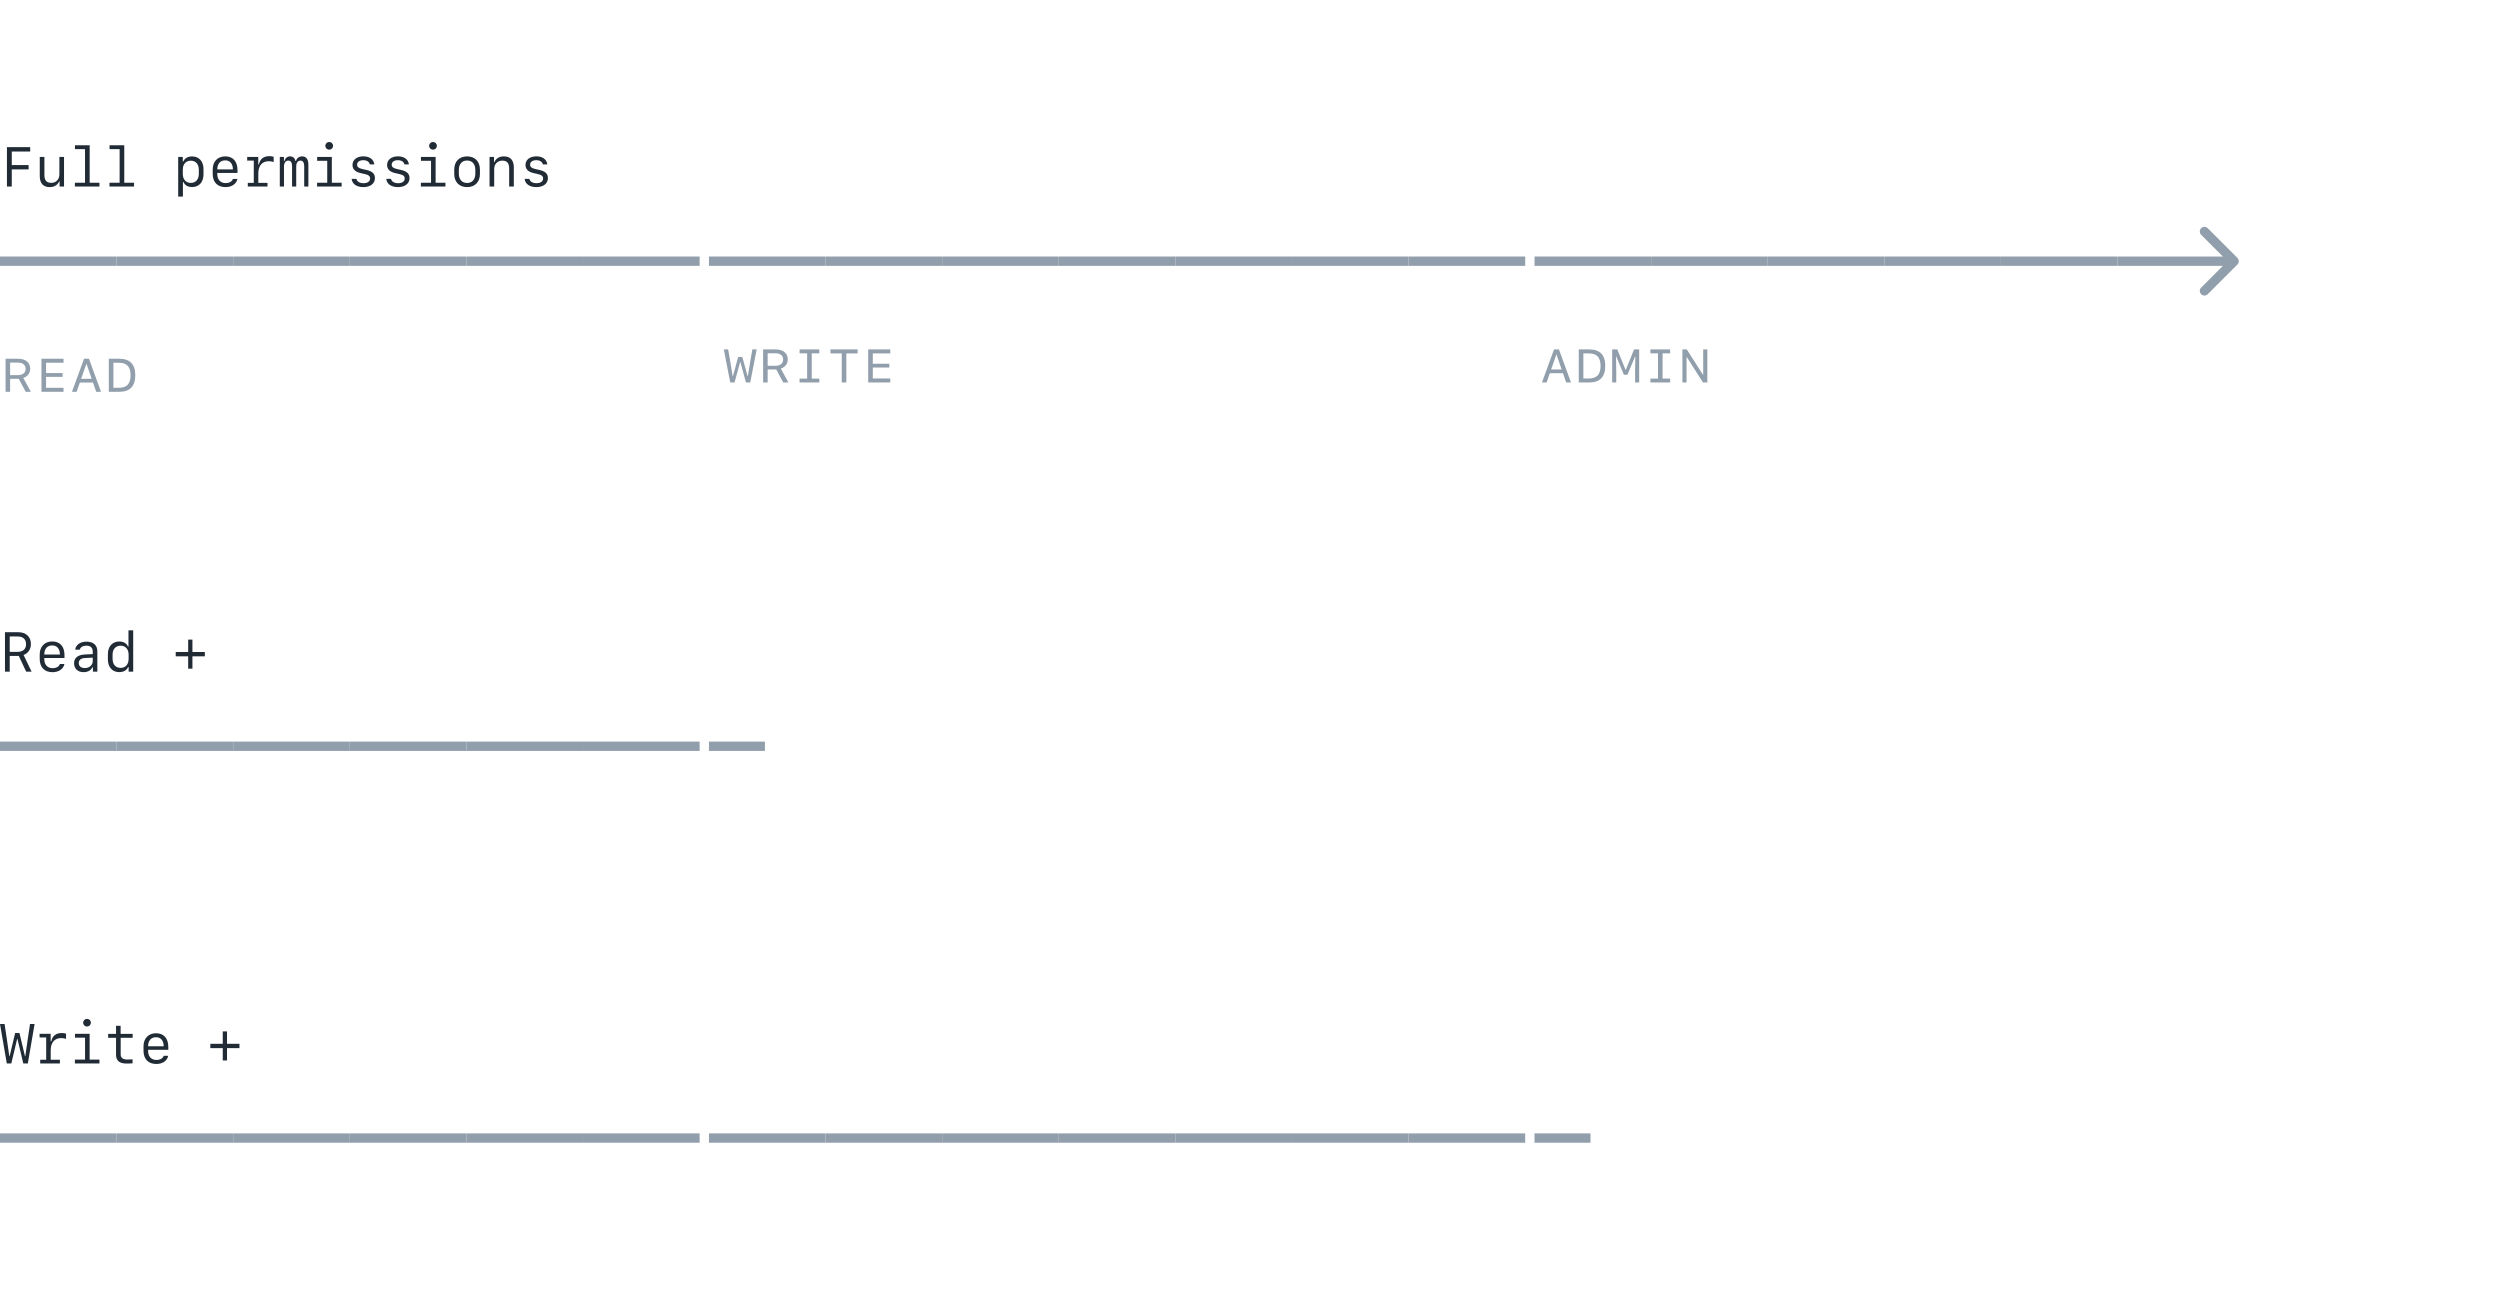
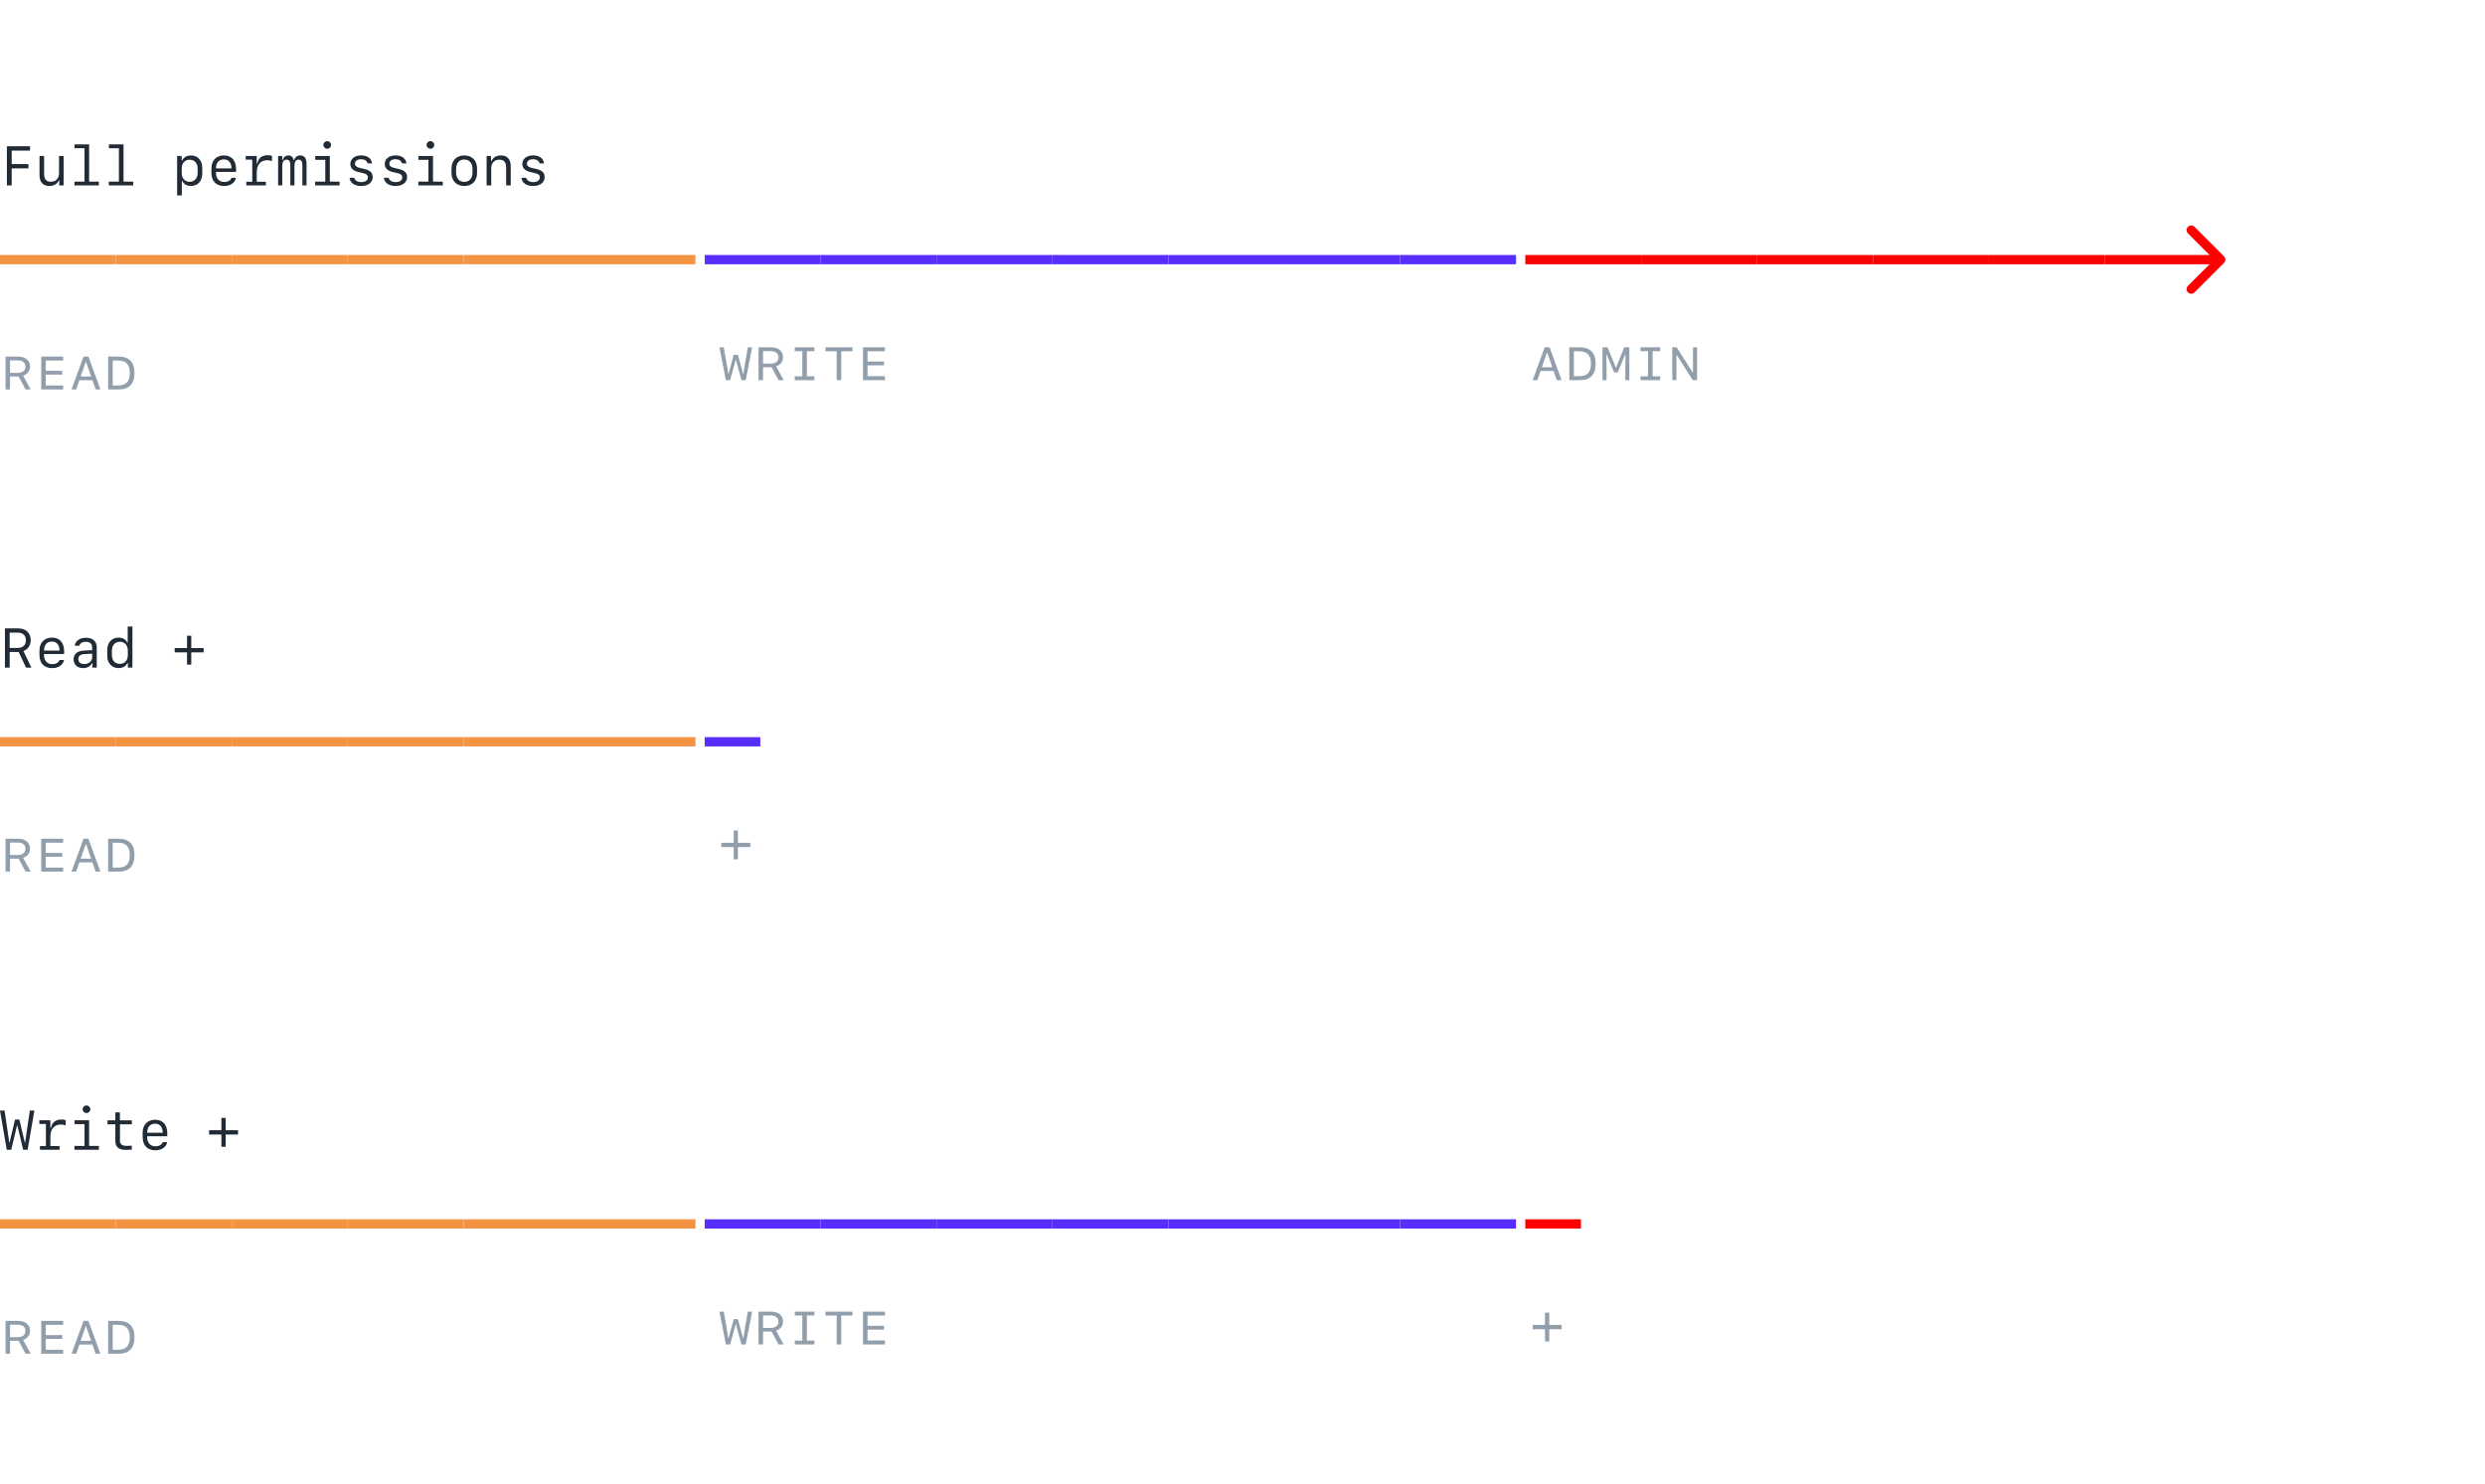
- <svg xmlns="http://www.w3.org/2000/svg" width="536" height="280" viewBox="0 0 536 280" fill="none">
+ <svg xmlns="http://www.w3.org/2000/svg" width="536" height="320" viewBox="0 0 536 320" fill="none">
  <path d="M2.525 40H1.488V31.545H6.475V32.494H2.525V35.395H6.135V36.315H2.525V40ZM13.729 33.643V40H12.773V38.881H12.691C12.352 39.672 11.625 40.117 10.658 40.117C9.275 40.117 8.525 39.291 8.525 37.768V33.643H9.521V37.516C9.521 38.664 9.99 39.203 10.98 39.203C12.029 39.203 12.732 38.471 12.732 37.387V33.643H13.729ZM21.322 40H16.055V39.174H18.229V31.973H16.072V31.146H19.225V39.174H21.322V40ZM28.74 40H23.473V39.174H25.646V31.973H23.49V31.146H26.643V39.174H28.74V40ZM41.197 33.537C42.668 33.537 43.629 34.598 43.629 36.232V37.416C43.629 39.045 42.668 40.105 41.197 40.105C40.277 40.105 39.603 39.713 39.328 39.016H39.217V42.145H38.203V33.643H39.188V34.615H39.293C39.627 33.912 40.289 33.537 41.197 33.537ZM40.91 34.451C39.861 34.451 39.193 35.201 39.193 36.373V37.287C39.193 38.465 39.861 39.215 40.91 39.215C41.959 39.215 42.627 38.459 42.627 37.287V36.373C42.627 35.201 41.959 34.451 40.91 34.451ZM49.934 38.359H50.9C50.707 39.408 49.699 40.117 48.363 40.117C46.617 40.117 45.603 39.068 45.603 37.258V36.303C45.603 34.627 46.676 33.525 48.293 33.525C49.945 33.525 50.918 34.621 50.918 36.461V37.082H46.588V37.34C46.588 38.506 47.279 39.256 48.363 39.256C49.166 39.256 49.758 38.916 49.934 38.359ZM48.287 34.381C47.227 34.381 46.588 35.107 46.588 36.326H49.934C49.934 35.113 49.312 34.381 48.287 34.381ZM55.383 37.152V39.203H57.352V40H53.127V39.203H54.41V34.44H52.998V33.643H55.371V35.266H55.5C55.734 34.088 56.525 33.478 57.75 33.478C58.113 33.478 58.459 33.531 58.67 33.619V34.738C58.377 34.633 57.967 34.562 57.621 34.562C56.215 34.562 55.383 35.535 55.383 37.152ZM66.117 35.318V40H65.221V35.611C65.221 34.838 64.939 34.434 64.406 34.434C63.85 34.434 63.51 34.92 63.51 35.711V40H62.619V35.605C62.619 34.838 62.338 34.434 61.799 34.434C61.236 34.434 60.885 34.92 60.885 35.711V40H59.988V33.643H60.879V34.539H60.984C61.143 33.9 61.6 33.525 62.197 33.525C62.795 33.525 63.217 33.895 63.352 34.522H63.457C63.621 33.912 64.131 33.525 64.769 33.525C65.654 33.525 66.117 34.141 66.117 35.318ZM70.582 32.084C70.113 32.084 69.756 31.732 69.756 31.264C69.756 30.801 70.113 30.449 70.582 30.449C71.051 30.449 71.408 30.801 71.408 31.264C71.408 31.732 71.051 32.084 70.582 32.084ZM73.248 40H67.981V39.174H70.16V34.469H67.998V33.643H71.144V39.174H73.248V40ZM75.574 35.359C75.574 34.258 76.512 33.52 77.912 33.52C79.236 33.52 80.133 34.182 80.25 35.242H79.289C79.172 34.685 78.639 34.346 77.894 34.346C77.086 34.346 76.564 34.721 76.564 35.301C76.564 35.787 76.893 36.062 77.689 36.238L78.586 36.443C79.822 36.725 80.385 37.264 80.385 38.184C80.385 39.355 79.406 40.117 77.9 40.117C76.459 40.117 75.504 39.443 75.393 38.353H76.406C76.553 38.94 77.115 39.279 77.936 39.279C78.803 39.279 79.353 38.887 79.353 38.277C79.353 37.773 79.043 37.504 78.234 37.322L77.291 37.105C76.143 36.842 75.574 36.262 75.574 35.359ZM82.992 35.359C82.992 34.258 83.93 33.52 85.33 33.52C86.654 33.52 87.551 34.182 87.668 35.242H86.707C86.59 34.685 86.057 34.346 85.312 34.346C84.504 34.346 83.982 34.721 83.982 35.301C83.982 35.787 84.311 36.062 85.107 36.238L86.004 36.443C87.24 36.725 87.803 37.264 87.803 38.184C87.803 39.355 86.824 40.117 85.318 40.117C83.877 40.117 82.922 39.443 82.811 38.353H83.824C83.971 38.94 84.533 39.279 85.353 39.279C86.221 39.279 86.772 38.887 86.772 38.277C86.772 37.773 86.461 37.504 85.652 37.322L84.709 37.105C83.561 36.842 82.992 36.262 82.992 35.359ZM92.836 32.084C92.367 32.084 92.01 31.732 92.01 31.264C92.01 30.801 92.367 30.449 92.836 30.449C93.305 30.449 93.662 30.801 93.662 31.264C93.662 31.732 93.305 32.084 92.836 32.084ZM95.502 40H90.234V39.174H92.414V34.469H90.252V33.643H93.398V39.174H95.502V40ZM100.143 40.117C98.461 40.117 97.389 39.022 97.389 37.305V36.344C97.389 34.627 98.461 33.531 100.143 33.531C101.824 33.531 102.896 34.627 102.896 36.344V37.305C102.896 39.022 101.824 40.117 100.143 40.117ZM100.143 34.41C99.053 34.41 98.373 35.184 98.373 36.432V37.211C98.373 38.465 99.053 39.232 100.143 39.232C101.232 39.232 101.912 38.465 101.912 37.211V36.432C101.912 35.184 101.232 34.41 100.143 34.41ZM104.959 40V33.643H105.914V34.762H105.996C106.336 33.971 107.062 33.525 108.029 33.525C109.412 33.525 110.162 34.352 110.162 35.875V40H109.166V36.127C109.166 34.978 108.697 34.44 107.707 34.44C106.658 34.44 105.955 35.172 105.955 36.256V40H104.959ZM112.664 35.359C112.664 34.258 113.602 33.52 115.002 33.52C116.326 33.52 117.223 34.182 117.34 35.242H116.379C116.262 34.685 115.729 34.346 114.984 34.346C114.176 34.346 113.654 34.721 113.654 35.301C113.654 35.787 113.982 36.062 114.779 36.238L115.676 36.443C116.912 36.725 117.475 37.264 117.475 38.184C117.475 39.355 116.496 40.117 114.99 40.117C113.549 40.117 112.594 39.443 112.482 38.353H113.496C113.643 38.94 114.205 39.279 115.025 39.279C115.893 39.279 116.443 38.887 116.443 38.277C116.443 37.773 116.133 37.504 115.324 37.322L114.381 37.105C113.232 36.842 112.664 36.262 112.664 35.359Z" fill="#212B36" />
-   <path d="M0 56H25" stroke="#919EAB" stroke-width="2" />
-   <path d="M25 56H50" stroke="#919EAB" stroke-width="2" />
-   <path d="M50 56H75" stroke="#919EAB" stroke-width="2" />
-   <path d="M75 56H100" stroke="#919EAB" stroke-width="2" />
-   <path d="M100 56H125" stroke="#919EAB" stroke-width="2" />
-   <path d="M125 56H150" stroke="#919EAB" stroke-width="2" />
-   <path d="M152 56H177" stroke="#919EAB" stroke-width="2" />
-   <path d="M177 56H202" stroke="#919EAB" stroke-width="2" />
-   <path d="M202 56H227" stroke="#919EAB" stroke-width="2" />
-   <path d="M227 56H252" stroke="#919EAB" stroke-width="2" />
-   <path d="M252 56H277" stroke="#919EAB" stroke-width="2" />
-   <path d="M277 56H302" stroke="#919EAB" stroke-width="2" />
-   <path d="M302 56H327" stroke="#919EAB" stroke-width="2" />
-   <path d="M329 56H354" stroke="#919EAB" stroke-width="2" />
-   <path d="M354 56H379" stroke="#919EAB" stroke-width="2" />
-   <path d="M379 56H404" stroke="#919EAB" stroke-width="2" />
-   <path d="M404 56H429" stroke="#919EAB" stroke-width="2" />
-   <path d="M429 56H454" stroke="#919EAB" stroke-width="2" />
-   <path d="M479.707 56.707C480.098 56.317 480.098 55.683 479.707 55.293L473.343 48.929C472.953 48.538 472.319 48.538 471.929 48.929C471.538 49.319 471.538 49.953 471.929 50.343L477.586 56L471.929 61.657C471.538 62.047 471.538 62.681 471.929 63.071C472.319 63.462 472.953 63.462 473.343 63.071L479.707 56.707ZM454 57H479V55H454V57Z" fill="#919EAB" />
+   <path d="M0 56H25" stroke="#F49342" stroke-width="2" />
+   <path d="M25 56H50" stroke="#F49342" stroke-width="2" />
+   <path d="M50 56H75" stroke="#F49342" stroke-width="2" />
+   <path d="M75 56H100" stroke="#F49342" stroke-width="2" />
+   <path d="M100 56H125" stroke="#F49342" stroke-width="2" />
+   <path d="M125 56H150" stroke="#F49342" stroke-width="2" />
+   <path d="M152 56H177" stroke="#582EFF" stroke-width="2" />
+   <path d="M177 56H202" stroke="#582EFF" stroke-width="2" />
+   <path d="M202 56H227" stroke="#582EFF" stroke-width="2" />
+   <path d="M227 56H252" stroke="#582EFF" stroke-width="2" />
+   <path d="M252 56H277" stroke="#582EFF" stroke-width="2" />
+   <path d="M277 56H302" stroke="#582EFF" stroke-width="2" />
+   <path d="M302 56H327" stroke="#582EFF" stroke-width="2" />
+   <path d="M329 56H354" stroke="#FF0000" stroke-width="2" />
+   <path d="M354 56H379" stroke="#FF0000" stroke-width="2" />
+   <path d="M379 56H404" stroke="#FF0000" stroke-width="2" />
+   <path d="M404 56H429" stroke="#FF0000" stroke-width="2" />
+   <path d="M429 56H454" stroke="#FF0000" stroke-width="2" />
+   <path d="M479.707 56.707C480.098 56.317 480.098 55.683 479.707 55.293L473.343 48.929C472.953 48.538 472.319 48.538 471.929 48.929C471.538 49.319 471.538 49.953 471.929 50.343L477.586 56L471.929 61.657C471.538 62.047 471.538 62.681 471.929 63.071C472.319 63.462 472.953 63.462 473.343 63.071L479.707 56.707ZM454 57H479V55H454V57Z" fill="#FF0000" />
  <path d="M4.014 81.211H2.168V84H1.195V76.916H3.891C5.484 76.916 6.48 77.736 6.48 79.066C6.48 79.986 5.895 80.754 4.986 81.023L6.621 84H5.508L4.014 81.211ZM2.168 77.736V80.432H3.756C4.869 80.432 5.49 79.939 5.49 79.084C5.49 78.228 4.875 77.736 3.803 77.736H2.168ZM13.623 83.144V84H8.889V76.916H13.623V77.772H9.873V79.986H13.418V80.801H9.873V83.144H13.623ZM20.625 84L19.934 82.014H17.121L16.43 84H15.434L18.018 76.916H19.072L21.656 84H20.625ZM18.516 78.006L17.396 81.217H19.658L18.545 78.006H18.516ZM23.326 76.916H25.582C27.855 76.916 29.004 78.106 29.004 80.438C29.004 82.805 27.855 84 25.582 84H23.326V76.916ZM24.311 77.772V83.144H25.488C27.193 83.144 27.996 82.289 27.996 80.449C27.996 78.633 27.188 77.772 25.488 77.772H24.311Z" fill="#919EAB" />
  <path d="M158.744 77.641H158.674L157.49 82H156.564L155.188 74.916H156.113L156.6 77.699L157.08 80.629H157.145L158.264 76.533H159.154L160.273 80.629H160.338L160.818 77.699L161.305 74.916H162.23L160.854 82H159.928L158.744 77.641ZM166.432 79.211H164.586V82H163.613V74.916H166.309C167.902 74.916 168.898 75.736 168.898 77.066C168.898 77.986 168.312 78.754 167.404 79.023L169.039 82H167.926L166.432 79.211ZM164.586 75.736V78.432H166.174C167.287 78.432 167.908 77.939 167.908 77.084C167.908 76.228 167.293 75.736 166.221 75.736H164.586ZM175.66 82H171.43V81.168H173.053V75.754H171.43V74.916H175.66V75.754H174.037V81.168H175.66V82ZM181.455 82H180.471V75.772H178.051V74.916H183.875V75.772H181.455V82ZM190.877 81.144V82H186.143V74.916H190.877V75.772H187.127V77.986H190.672V78.801H187.127V81.144H190.877Z" fill="#919EAB" />
  <path d="M335.789 82L335.098 80.014H332.285L331.594 82H330.598L333.182 74.916H334.236L336.82 82H335.789ZM333.68 76.006L332.561 79.217H334.822L333.709 76.006H333.68ZM338.49 74.916H340.746C343.02 74.916 344.168 76.106 344.168 78.438C344.168 80.805 343.02 82 340.746 82H338.49V74.916ZM339.475 75.772V81.144H340.652C342.357 81.144 343.16 80.289 343.16 78.449C343.16 76.633 342.352 75.772 340.652 75.772H339.475ZM346.523 79.34V82H345.65V74.916H346.746L348.51 79.269H348.586L350.338 74.916H351.439V82H350.566V79.34L350.619 76.475H350.543L348.932 80.336H348.158L346.547 76.475H346.471L346.523 79.34ZM358.078 82H353.848V81.168H355.471V75.754H353.848V74.916H358.078V75.754H356.455V81.168H358.078V82ZM361.594 82H360.709V74.916H361.652L365.086 80.312H365.168V74.916H366.053V82H365.121L361.67 76.586H361.594V82Z" fill="#919EAB" />
  <path d="M4.031 140.631H2.086V144H1.066V135.545H3.902C5.578 135.545 6.627 136.518 6.627 138.088C6.627 139.195 6.012 140.104 5.051 140.42L6.773 144H5.607L4.031 140.631ZM2.086 136.465V139.758H3.762C4.928 139.758 5.584 139.166 5.584 138.111C5.584 137.062 4.939 136.465 3.809 136.465H2.086ZM12.844 142.359H13.81C13.617 143.408 12.609 144.117 11.273 144.117C9.527 144.117 8.514 143.068 8.514 141.258V140.303C8.514 138.627 9.586 137.525 11.203 137.525C12.855 137.525 13.828 138.621 13.828 140.461V141.082H9.498V141.34C9.498 142.506 10.19 143.256 11.273 143.256C12.076 143.256 12.668 142.916 12.844 142.359ZM11.197 138.381C10.137 138.381 9.498 139.107 9.498 140.326H12.844C12.844 139.113 12.223 138.381 11.197 138.381ZM17.9 144.111C16.688 144.111 15.879 143.35 15.879 142.195C15.879 141.07 16.688 140.402 18.135 140.326L19.881 140.238V139.664C19.881 138.867 19.395 138.428 18.51 138.428C17.777 138.428 17.262 138.738 17.098 139.283H16.119C16.236 138.264 17.221 137.566 18.521 137.566C20.016 137.566 20.871 138.328 20.871 139.652V144.006H19.922V143.051H19.822C19.518 143.73 18.826 144.111 17.9 144.111ZM18.188 143.238C19.148 143.238 19.881 142.6 19.881 141.75V141L18.246 141.076C17.355 141.117 16.887 141.498 16.887 142.16C16.887 142.828 17.385 143.238 18.188 143.238ZM25.564 144.105C24.094 144.105 23.133 143.045 23.133 141.41V140.227C23.133 138.598 24.094 137.537 25.564 137.537C26.484 137.537 27.164 137.93 27.439 138.627H27.545V135.146H28.559V144H27.58V143.027H27.469C27.141 143.73 26.473 144.105 25.564 144.105ZM25.857 143.197C26.9 143.197 27.574 142.447 27.574 141.27V140.355C27.574 139.184 26.9 138.434 25.857 138.434C24.809 138.434 24.135 139.184 24.135 140.355V141.27C24.135 142.441 24.809 143.197 25.857 143.197ZM41.256 140.713V143.361H40.342V140.713H37.676V139.787H40.342V137.133H41.256V139.787H43.922V140.713H41.256Z" fill="#212B36" />
-   <path d="M0 160H25" stroke="#919EAB" stroke-width="2" />
-   <path d="M25 160H50" stroke="#919EAB" stroke-width="2" />
-   <path d="M50 160H75" stroke="#919EAB" stroke-width="2" />
-   <path d="M75 160H100" stroke="#919EAB" stroke-width="2" />
-   <path d="M100 160H125" stroke="#919EAB" stroke-width="2" />
-   <path d="M125 160H150" stroke="#919EAB" stroke-width="2" />
-   <path d="M152 160H164" stroke="#919EAB" stroke-width="2" />
-   <path d="M3.744 222.756H3.674L2.426 228H1.453L0 219.545H0.979L1.488 222.932L1.998 226.453H2.062L3.246 221.479H4.172L5.355 226.453H5.42L5.93 222.932L6.439 219.545H7.418L5.965 228H4.992L3.744 222.756ZM10.875 225.152V227.203H12.844V228H8.619V227.203H9.902V222.439H8.49V221.643H10.863V223.266H10.992C11.227 222.088 12.018 221.479 13.242 221.479C13.605 221.479 13.951 221.531 14.162 221.619V222.738C13.869 222.633 13.459 222.562 13.113 222.562C11.707 222.562 10.875 223.535 10.875 225.152ZM18.656 220.084C18.188 220.084 17.83 219.732 17.83 219.264C17.83 218.801 18.188 218.449 18.656 218.449C19.125 218.449 19.482 218.801 19.482 219.264C19.482 219.732 19.125 220.084 18.656 220.084ZM21.322 228H16.055V227.174H18.234V222.469H16.072V221.643H19.219V227.174H21.322V228ZM24.879 219.938H25.863V221.66H28.441V222.51H25.875V226.096C25.875 226.787 26.361 227.162 27.258 227.162C27.615 227.162 28.254 227.145 28.424 227.127V227.971C28.266 228 27.492 228.029 27.188 228.029C25.611 228.029 24.879 227.432 24.879 226.107V222.51H23.186V221.66H24.879V219.938ZM35.098 226.359H36.065C35.871 227.408 34.863 228.117 33.527 228.117C31.781 228.117 30.768 227.068 30.768 225.258V224.303C30.768 222.627 31.84 221.525 33.457 221.525C35.109 221.525 36.082 222.621 36.082 224.461V225.082H31.752V225.34C31.752 226.506 32.443 227.256 33.527 227.256C34.33 227.256 34.922 226.916 35.098 226.359ZM33.451 222.381C32.391 222.381 31.752 223.107 31.752 224.326H35.098C35.098 223.113 34.477 222.381 33.451 222.381ZM48.674 224.713V227.361H47.76V224.713H45.094V223.787H47.76V221.133H48.674V223.787H51.34V224.713H48.674Z" fill="#212B36" />
-   <path d="M0 244H25" stroke="#919EAB" stroke-width="2" />
-   <path d="M25 244H50" stroke="#919EAB" stroke-width="2" />
-   <path d="M50 244H75" stroke="#919EAB" stroke-width="2" />
-   <path d="M75 244H100" stroke="#919EAB" stroke-width="2" />
-   <path d="M100 244H125" stroke="#919EAB" stroke-width="2" />
-   <path d="M125 244H150" stroke="#919EAB" stroke-width="2" />
-   <path d="M152 244H177" stroke="#919EAB" stroke-width="2" />
-   <path d="M177 244H202" stroke="#919EAB" stroke-width="2" />
-   <path d="M202 244H227" stroke="#919EAB" stroke-width="2" />
-   <path d="M227 244H252" stroke="#919EAB" stroke-width="2" />
-   <path d="M252 244H277" stroke="#919EAB" stroke-width="2" />
-   <path d="M277 244H302" stroke="#919EAB" stroke-width="2" />
-   <path d="M302 244H327" stroke="#919EAB" stroke-width="2" />
-   <path d="M329 244H341" stroke="#919EAB" stroke-width="2" />
+   <path d="M0 160H25" stroke="#F49342" stroke-width="2" />
+   <path d="M25 160H50" stroke="#F49342" stroke-width="2" />
+   <path d="M50 160H75" stroke="#F49342" stroke-width="2" />
+   <path d="M75 160H100" stroke="#F49342" stroke-width="2" />
+   <path d="M100 160H125" stroke="#F49342" stroke-width="2" />
+   <path d="M125 160H150" stroke="#F49342" stroke-width="2" />
+   <path d="M152 160H164" stroke="#582EFF" stroke-width="2" />
+   <path d="M4.014 185.211H2.168V188H1.195V180.916H3.891C5.484 180.916 6.48 181.736 6.48 183.066C6.48 183.986 5.895 184.754 4.986 185.023L6.621 188H5.508L4.014 185.211ZM2.168 181.736V184.432H3.756C4.869 184.432 5.49 183.939 5.49 183.084C5.49 182.229 4.875 181.736 3.803 181.736H2.168ZM13.623 187.145V188H8.889V180.916H13.623V181.771H9.873V183.986H13.418V184.801H9.873V187.145H13.623ZM20.625 188L19.934 186.014H17.121L16.43 188H15.434L18.018 180.916H19.072L21.656 188H20.625ZM18.516 182.006L17.396 185.217H19.658L18.545 182.006H18.516ZM23.326 180.916H25.582C27.855 180.916 29.004 182.105 29.004 184.438C29.004 186.805 27.855 188 25.582 188H23.326V180.916ZM24.311 181.771V187.145H25.488C27.193 187.145 27.996 186.289 27.996 184.449C27.996 182.633 27.188 181.771 25.488 181.771H24.311Z" fill="#919EAB" />
+   <path d="M159.166 182.713V185.361H158.252V182.713H155.586V181.787H158.252V179.133H159.166V181.787H161.832V182.713H159.166Z" fill="#919EAB" />
+   <path d="M3.744 242.756H3.674L2.426 248H1.453L0 239.545H0.979L1.488 242.932L1.998 246.453H2.062L3.246 241.479H4.172L5.355 246.453H5.42L5.93 242.932L6.439 239.545H7.418L5.965 248H4.992L3.744 242.756ZM10.875 245.152V247.203H12.844V248H8.619V247.203H9.902V242.439H8.49V241.643H10.863V243.266H10.992C11.227 242.088 12.018 241.479 13.242 241.479C13.605 241.479 13.951 241.531 14.162 241.619V242.738C13.869 242.633 13.459 242.562 13.113 242.562C11.707 242.562 10.875 243.535 10.875 245.152ZM18.656 240.084C18.188 240.084 17.83 239.732 17.83 239.264C17.83 238.801 18.188 238.449 18.656 238.449C19.125 238.449 19.482 238.801 19.482 239.264C19.482 239.732 19.125 240.084 18.656 240.084ZM21.322 248H16.055V247.174H18.234V242.469H16.072V241.643H19.219V247.174H21.322V248ZM24.879 239.938H25.863V241.66H28.441V242.51H25.875V246.096C25.875 246.787 26.361 247.162 27.258 247.162C27.615 247.162 28.254 247.145 28.424 247.127V247.971C28.266 248 27.492 248.029 27.188 248.029C25.611 248.029 24.879 247.432 24.879 246.107V242.51H23.186V241.66H24.879V239.938ZM35.098 246.359H36.065C35.871 247.408 34.863 248.117 33.527 248.117C31.781 248.117 30.768 247.068 30.768 245.258V244.303C30.768 242.627 31.84 241.525 33.457 241.525C35.109 241.525 36.082 242.621 36.082 244.461V245.082H31.752V245.34C31.752 246.506 32.443 247.256 33.527 247.256C34.33 247.256 34.922 246.916 35.098 246.359ZM33.451 242.381C32.391 242.381 31.752 243.107 31.752 244.326H35.098C35.098 243.113 34.477 242.381 33.451 242.381ZM48.674 244.713V247.361H47.76V244.713H45.094V243.787H47.76V241.133H48.674V243.787H51.34V244.713H48.674Z" fill="#212B36" />
+   <path d="M0 264H25" stroke="#F49342" stroke-width="2" />
+   <path d="M25 264H50" stroke="#F49342" stroke-width="2" />
+   <path d="M50 264H75" stroke="#F49342" stroke-width="2" />
+   <path d="M75 264H100" stroke="#F49342" stroke-width="2" />
+   <path d="M100 264H125" stroke="#F49342" stroke-width="2" />
+   <path d="M125 264H150" stroke="#F49342" stroke-width="2" />
+   <path d="M152 264H177" stroke="#582EFF" stroke-width="2" />
+   <path d="M177 264H202" stroke="#582EFF" stroke-width="2" />
+   <path d="M202 264H227" stroke="#582EFF" stroke-width="2" />
+   <path d="M227 264H252" stroke="#582EFF" stroke-width="2" />
+   <path d="M252 264H277" stroke="#582EFF" stroke-width="2" />
+   <path d="M277 264H302" stroke="#582EFF" stroke-width="2" />
+   <path d="M302 264H327" stroke="#582EFF" stroke-width="2" />
+   <path d="M329 264H341" stroke="#FF0000" stroke-width="2" />
+   <path d="M4.014 289.211H2.168V292H1.195V284.916H3.891C5.484 284.916 6.48 285.736 6.48 287.066C6.48 287.986 5.895 288.754 4.986 289.023L6.621 292H5.508L4.014 289.211ZM2.168 285.736V288.432H3.756C4.869 288.432 5.49 287.939 5.49 287.084C5.49 286.229 4.875 285.736 3.803 285.736H2.168ZM13.623 291.145V292H8.889V284.916H13.623V285.771H9.873V287.986H13.418V288.801H9.873V291.145H13.623ZM20.625 292L19.934 290.014H17.121L16.43 292H15.434L18.018 284.916H19.072L21.656 292H20.625ZM18.516 286.006L17.396 289.217H19.658L18.545 286.006H18.516ZM23.326 284.916H25.582C27.855 284.916 29.004 286.105 29.004 288.438C29.004 290.805 27.855 292 25.582 292H23.326V284.916ZM24.311 285.771V291.145H25.488C27.193 291.145 27.996 290.289 27.996 288.449C27.996 286.633 27.188 285.771 25.488 285.771H24.311Z" fill="#919EAB" />
+   <path d="M158.744 285.641H158.674L157.49 290H156.564L155.188 282.916H156.113L156.6 285.699L157.08 288.629H157.145L158.264 284.533H159.154L160.273 288.629H160.338L160.818 285.699L161.305 282.916H162.23L160.854 290H159.928L158.744 285.641ZM166.432 287.211H164.586V290H163.613V282.916H166.309C167.902 282.916 168.898 283.736 168.898 285.066C168.898 285.986 168.312 286.754 167.404 287.023L169.039 290H167.926L166.432 287.211ZM164.586 283.736V286.432H166.174C167.287 286.432 167.908 285.939 167.908 285.084C167.908 284.229 167.293 283.736 166.221 283.736H164.586ZM175.66 290H171.43V289.168H173.053V283.754H171.43V282.916H175.66V283.754H174.037V289.168H175.66V290ZM181.455 290H180.471V283.771H178.051V282.916H183.875V283.771H181.455V290ZM190.877 289.145V290H186.143V282.916H190.877V283.771H187.127V285.986H190.672V286.801H187.127V289.145H190.877Z" fill="#919EAB" />
+   <path d="M334.166 286.713V289.361H333.252V286.713H330.586V285.787H333.252V283.133H334.166V285.787H336.832V286.713H334.166Z" fill="#919EAB" />
</svg>
